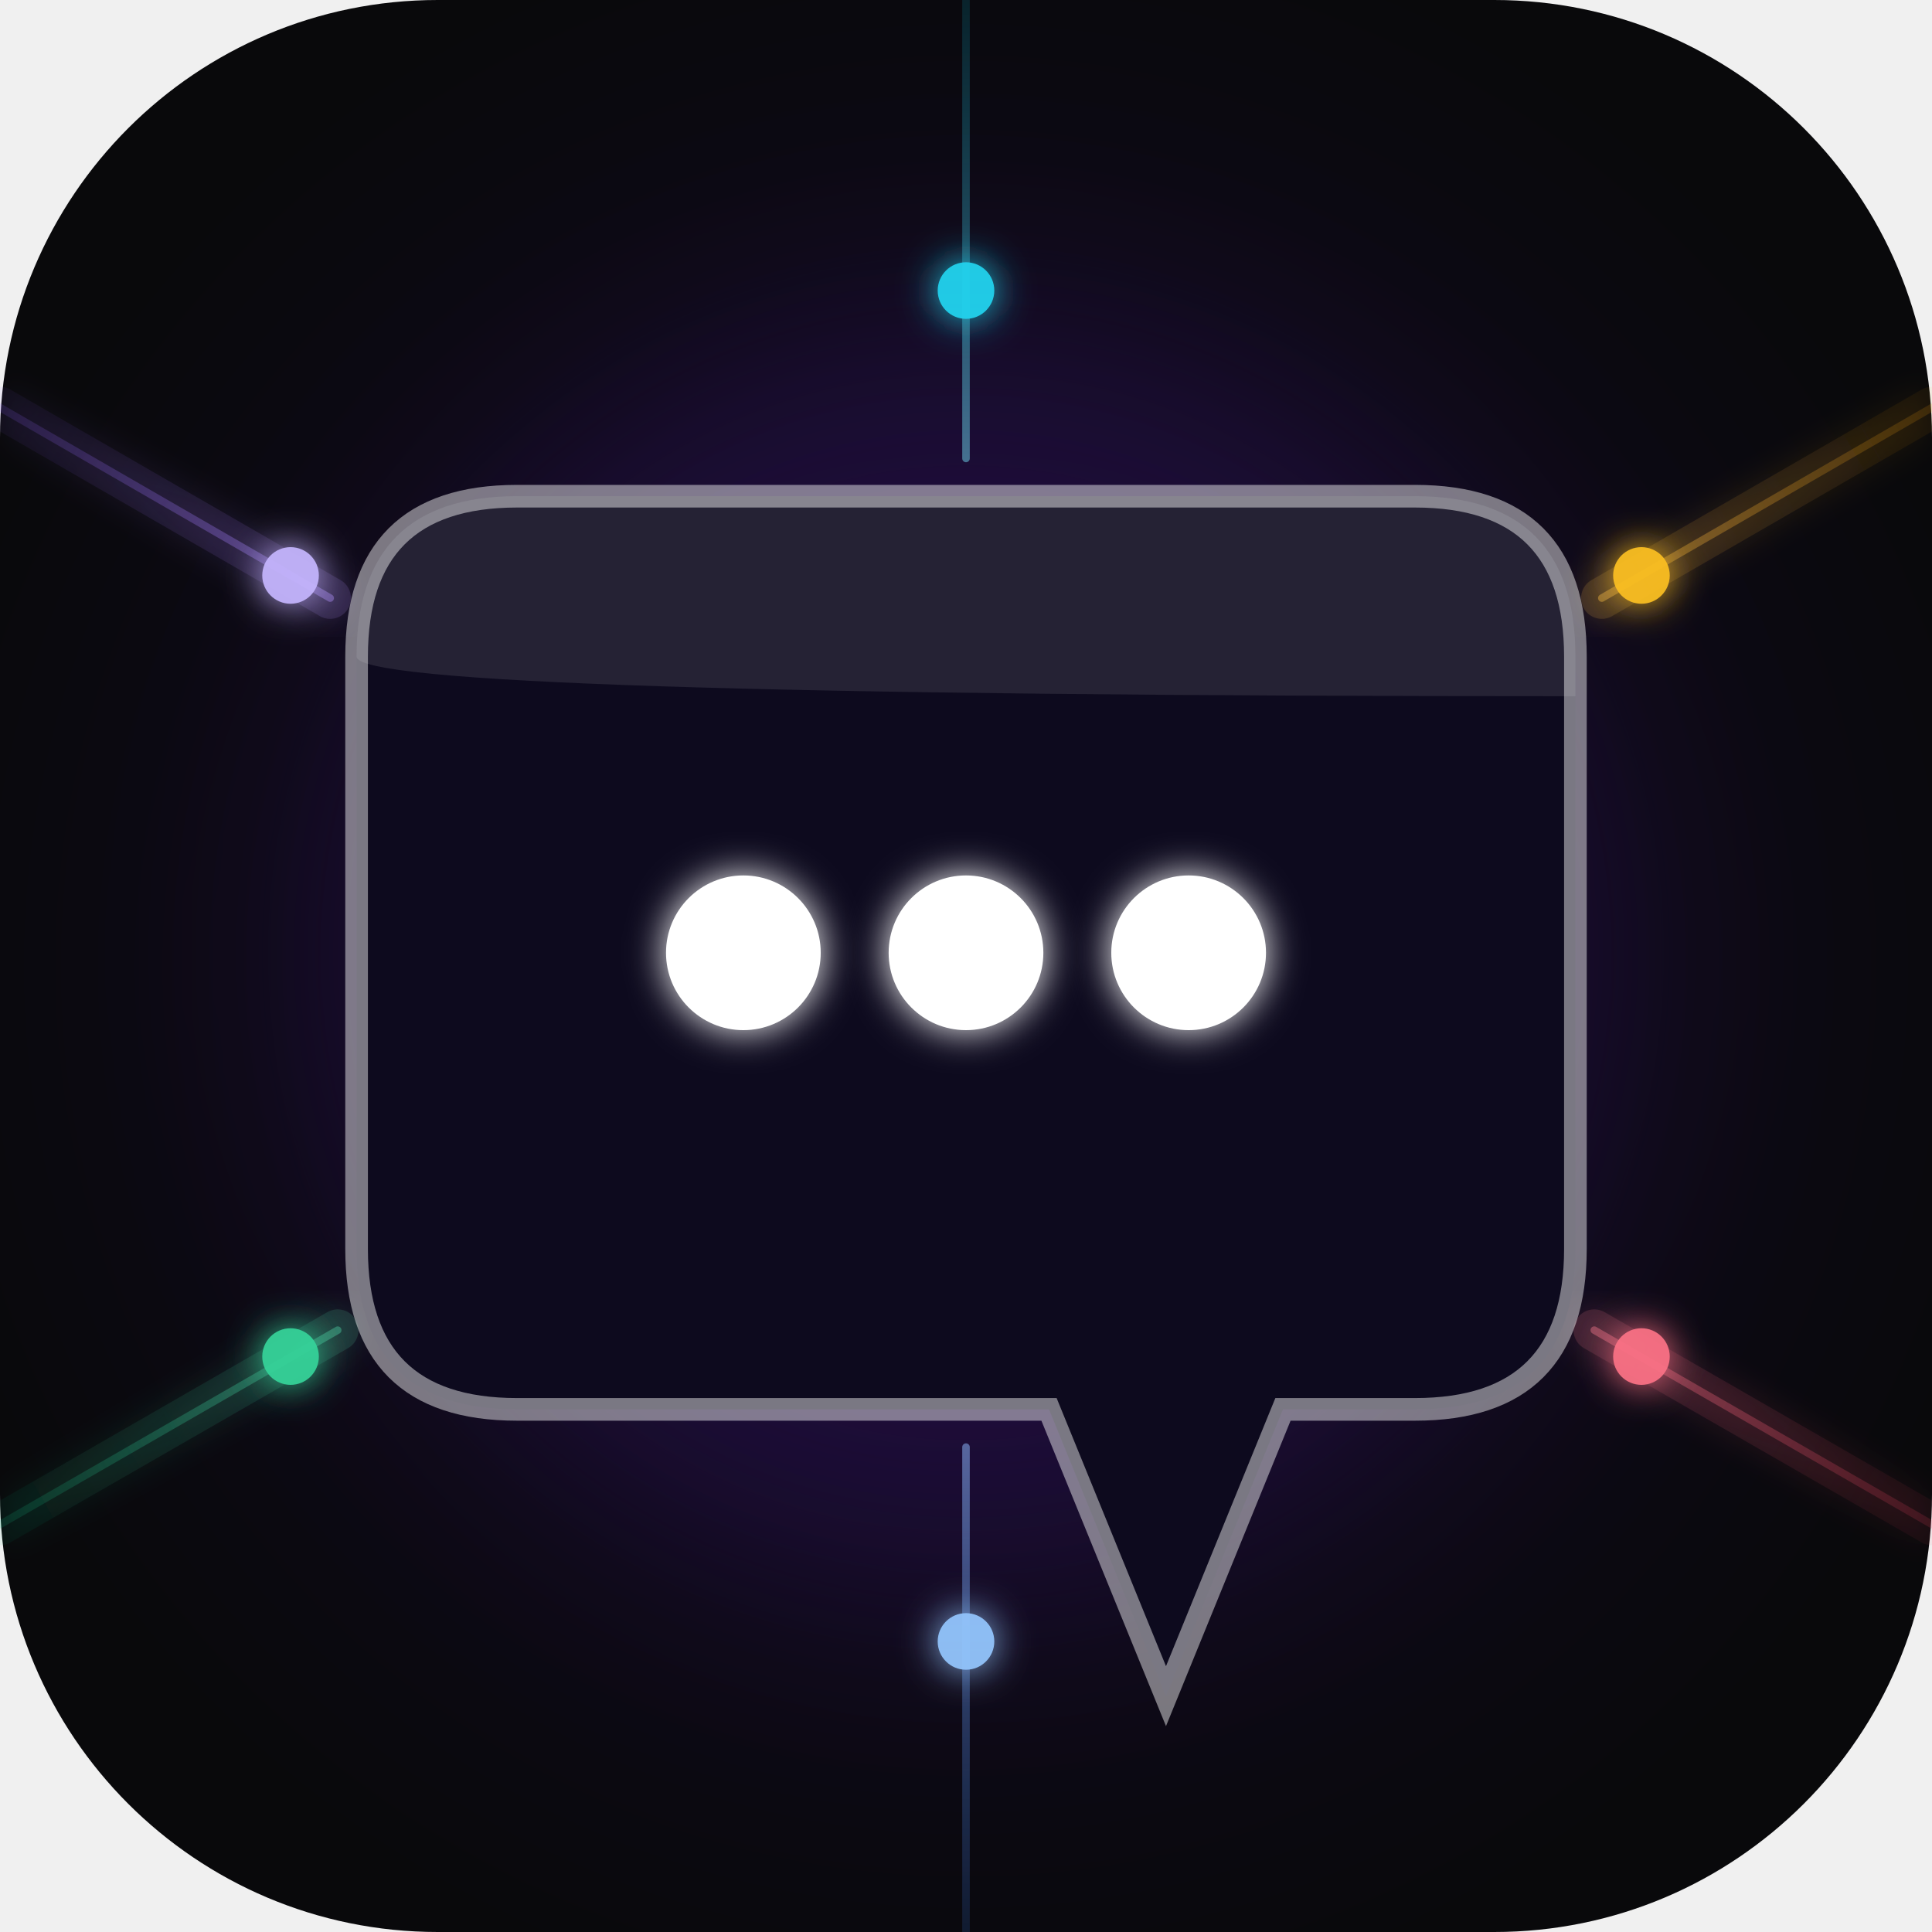
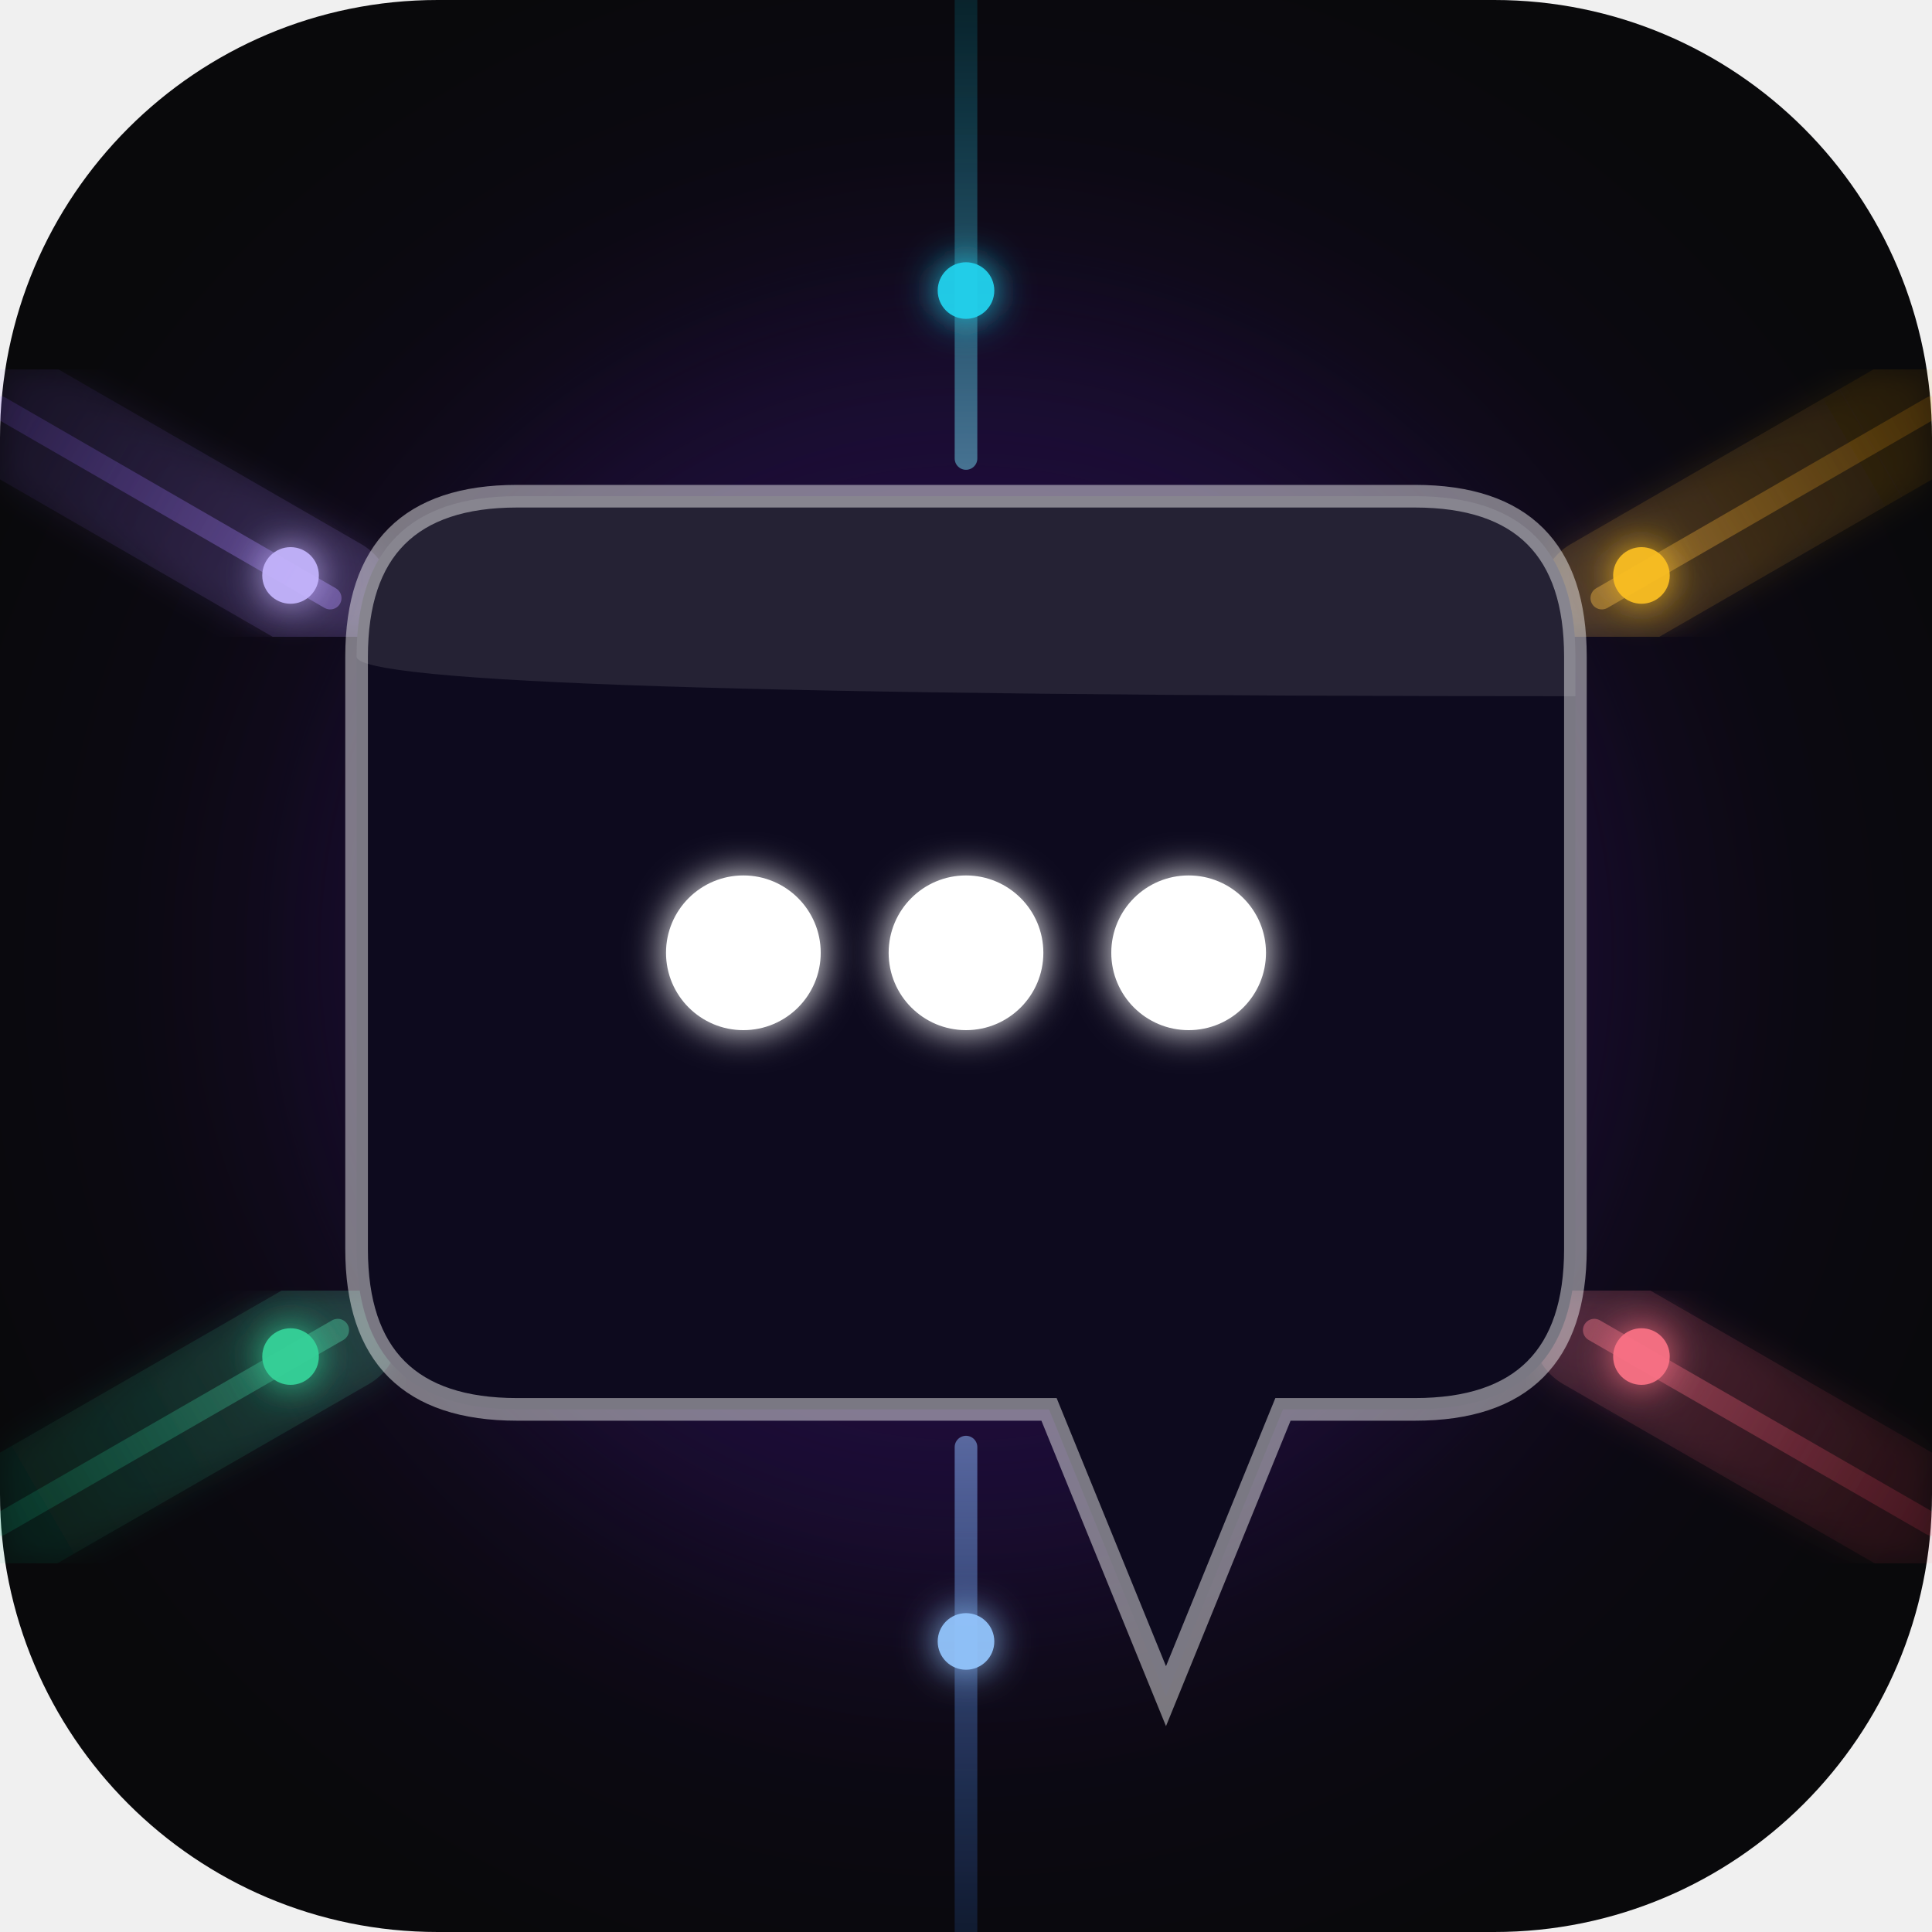
<svg xmlns="http://www.w3.org/2000/svg" width="1024" height="1024" viewBox="0 0 1024 1024">
  <defs>
    <radialGradient id="bg" cx="50%" cy="50%" r="55%">
      <stop offset="0%" stop-color="#130828" />
      <stop offset="100%" stop-color="#09090b" />
    </radialGradient>
    <linearGradient id="lnTop" x1="512" y1="0" x2="512" y2="512" gradientUnits="userSpaceOnUse">
      <stop offset="0%" stop-color="#06b6d4" stop-opacity="0.15" />
      <stop offset="100%" stop-color="#e0f2fe" stop-opacity="0.9" />
    </linearGradient>
    <linearGradient id="lnTR" x1="1024" y1="216" x2="512" y2="512" gradientUnits="userSpaceOnUse">
      <stop offset="0%" stop-color="#f59e0b" stop-opacity="0.15" />
      <stop offset="100%" stop-color="#fef3c7" stop-opacity="0.9" />
    </linearGradient>
    <linearGradient id="lnBR" x1="1024" y1="808" x2="512" y2="512" gradientUnits="userSpaceOnUse">
      <stop offset="0%" stop-color="#f43f5e" stop-opacity="0.15" />
      <stop offset="100%" stop-color="#ffe4e6" stop-opacity="0.9" />
    </linearGradient>
    <linearGradient id="lnBot" x1="512" y1="1024" x2="512" y2="512" gradientUnits="userSpaceOnUse">
      <stop offset="0%" stop-color="#3b82f6" stop-opacity="0.15" />
      <stop offset="100%" stop-color="#dbeafe" stop-opacity="0.9" />
    </linearGradient>
    <linearGradient id="lnBL" x1="0" y1="808" x2="512" y2="512" gradientUnits="userSpaceOnUse">
      <stop offset="0%" stop-color="#10b981" stop-opacity="0.15" />
      <stop offset="100%" stop-color="#d1fae5" stop-opacity="0.9" />
    </linearGradient>
    <linearGradient id="lnTL" x1="0" y1="216" x2="512" y2="512" gradientUnits="userSpaceOnUse">
      <stop offset="0%" stop-color="#8b5cf6" stop-opacity="0.15" />
      <stop offset="100%" stop-color="#ede9fe" stop-opacity="0.9" />
    </linearGradient>
    <filter id="ambGlow" x="-50%" y="-50%" width="200%" height="200%">
      <feGaussianBlur stdDeviation="60" />
    </filter>
    <filter id="lineGlow" x="-20%" y="-20%" width="140%" height="140%">
      <feGaussianBlur in="SourceGraphic" stdDeviation="8" result="b" />
      <feMerge>
        <feMergeNode in="b" />
        <feMergeNode in="SourceGraphic" />
      </feMerge>
    </filter>
    <filter id="dotGlow" x="-150%" y="-150%" width="400%" height="400%">
      <feGaussianBlur in="SourceGraphic" stdDeviation="10" result="b" />
      <feMerge>
        <feMergeNode in="b" />
        <feMergeNode in="SourceGraphic" />
      </feMerge>
    </filter>
  </defs>
  <rect width="1024" height="1024" rx="232" fill="url(#bg)" />
  <circle cx="512" cy="505" r="340" fill="#6d28d9" opacity="0.16" filter="url(#ambGlow)" />
-   <line x1="512" y1="0" x2="512" y2="243" stroke="url(#lnTop)" stroke-width="22" stroke-linecap="round" opacity="0.4" filter="url(#lineGlow)" />
-   <line x1="1024" y1="216" x2="849" y2="317" stroke="url(#lnTR)" stroke-width="22" stroke-linecap="round" opacity="0.4" filter="url(#lineGlow)" />
-   <line x1="1024" y1="808" x2="845" y2="705" stroke="url(#lnBR)" stroke-width="22" stroke-linecap="round" opacity="0.4" filter="url(#lineGlow)" />
-   <line x1="512" y1="1024" x2="512" y2="767" stroke="url(#lnBot)" stroke-width="22" stroke-linecap="round" opacity="0.4" filter="url(#lineGlow)" />
-   <line x1="0" y1="808" x2="179" y2="705" stroke="url(#lnBL)" stroke-width="22" stroke-linecap="round" opacity="0.4" filter="url(#lineGlow)" />
-   <line x1="0" y1="216" x2="175" y2="317" stroke="url(#lnTL)" stroke-width="22" stroke-linecap="round" opacity="0.4" filter="url(#lineGlow)" />
-   <line x1="512" y1="0" x2="512" y2="243" stroke="url(#lnTop)" stroke-width="4" stroke-linecap="round" />
-   <line x1="1024" y1="216" x2="849" y2="317" stroke="url(#lnTR)" stroke-width="4" stroke-linecap="round" />
-   <line x1="1024" y1="808" x2="845" y2="705" stroke="url(#lnBR)" stroke-width="4" stroke-linecap="round" />
-   <line x1="512" y1="1024" x2="512" y2="767" stroke="url(#lnBot)" stroke-width="4" stroke-linecap="round" />
-   <line x1="0" y1="808" x2="179" y2="705" stroke="url(#lnBL)" stroke-width="4" stroke-linecap="round" />
-   <line x1="0" y1="216" x2="175" y2="317" stroke="url(#lnTL)" stroke-width="4" stroke-linecap="round" />
+   <line x1="512" y1="0" x2="512" y2="243" stroke="url(#lnTop)" stroke-width="66" stroke-linecap="round" opacity="0.4" filter="url(#lineGlow)" />
+   <line x1="1024" y1="216" x2="849" y2="317" stroke="url(#lnTR)" stroke-width="66" stroke-linecap="round" opacity="0.4" filter="url(#lineGlow)" />
+   <line x1="1024" y1="808" x2="845" y2="705" stroke="url(#lnBR)" stroke-width="66" stroke-linecap="round" opacity="0.4" filter="url(#lineGlow)" />
+   <line x1="512" y1="1024" x2="512" y2="767" stroke="url(#lnBot)" stroke-width="66" stroke-linecap="round" opacity="0.4" filter="url(#lineGlow)" />
+   <line x1="0" y1="808" x2="179" y2="705" stroke="url(#lnBL)" stroke-width="66" stroke-linecap="round" opacity="0.4" filter="url(#lineGlow)" />
+   <line x1="0" y1="216" x2="175" y2="317" stroke="url(#lnTL)" stroke-width="66" stroke-linecap="round" opacity="0.4" filter="url(#lineGlow)" />
+   <line x1="512" y1="0" x2="512" y2="243" stroke="url(#lnTop)" stroke-width="12" stroke-linecap="round" />
+   <line x1="1024" y1="216" x2="849" y2="317" stroke="url(#lnTR)" stroke-width="12" stroke-linecap="round" />
+   <line x1="1024" y1="808" x2="845" y2="705" stroke="url(#lnBR)" stroke-width="12" stroke-linecap="round" />
+   <line x1="512" y1="1024" x2="512" y2="767" stroke="url(#lnBot)" stroke-width="12" stroke-linecap="round" />
+   <line x1="0" y1="808" x2="179" y2="705" stroke="url(#lnBL)" stroke-width="12" stroke-linecap="round" />
+   <line x1="0" y1="216" x2="175" y2="317" stroke="url(#lnTL)" stroke-width="12" stroke-linecap="round" />
  <path d="M 189 348 Q 189 263 274 263 L 750 263 Q 835 263 835 348            L 835 662 Q 835 747 750 747 L 680 747 L 618 899 L 556 747            L 274 747 Q 189 747 189 662 Z" fill="#0d0a1e" />
  <path d="M 189 348 Q 189 263 274 263 L 750 263 Q 835 263 835 348            L 835 662 Q 835 747 750 747 L 680 747 L 618 899 L 556 747            L 274 747 Q 189 747 189 662 Z" fill="none" stroke="white" stroke-width="12" stroke-opacity="0.45" />
  <path d="M 189 348 Q 189 263 274 263 L 750 263 Q 835 263 835 348            L 835 369 Q 189 369 189 348 Z" fill="white" opacity="0.10" />
  <circle cx="394" cy="505" r="41" fill="white" filter="url(#dotGlow)" />
  <circle cx="512" cy="505" r="41" fill="white" filter="url(#dotGlow)" />
  <circle cx="630" cy="505" r="41" fill="white" filter="url(#dotGlow)" />
  <circle cx="512" cy="154" r="15" fill="#22d3ee" opacity="0.95" filter="url(#dotGlow)" />
  <circle cx="870" cy="305" r="15" fill="#fbbf24" opacity="0.95" filter="url(#dotGlow)" />
  <circle cx="870" cy="719" r="15" fill="#fb7185" opacity="0.95" filter="url(#dotGlow)" />
  <circle cx="512" cy="870" r="15" fill="#93c5fd" opacity="0.95" filter="url(#dotGlow)" />
  <circle cx="154" cy="719" r="15" fill="#34d399" opacity="0.95" filter="url(#dotGlow)" />
  <circle cx="154" cy="305" r="15" fill="#c4b5fd" opacity="0.95" filter="url(#dotGlow)" />
</svg>
